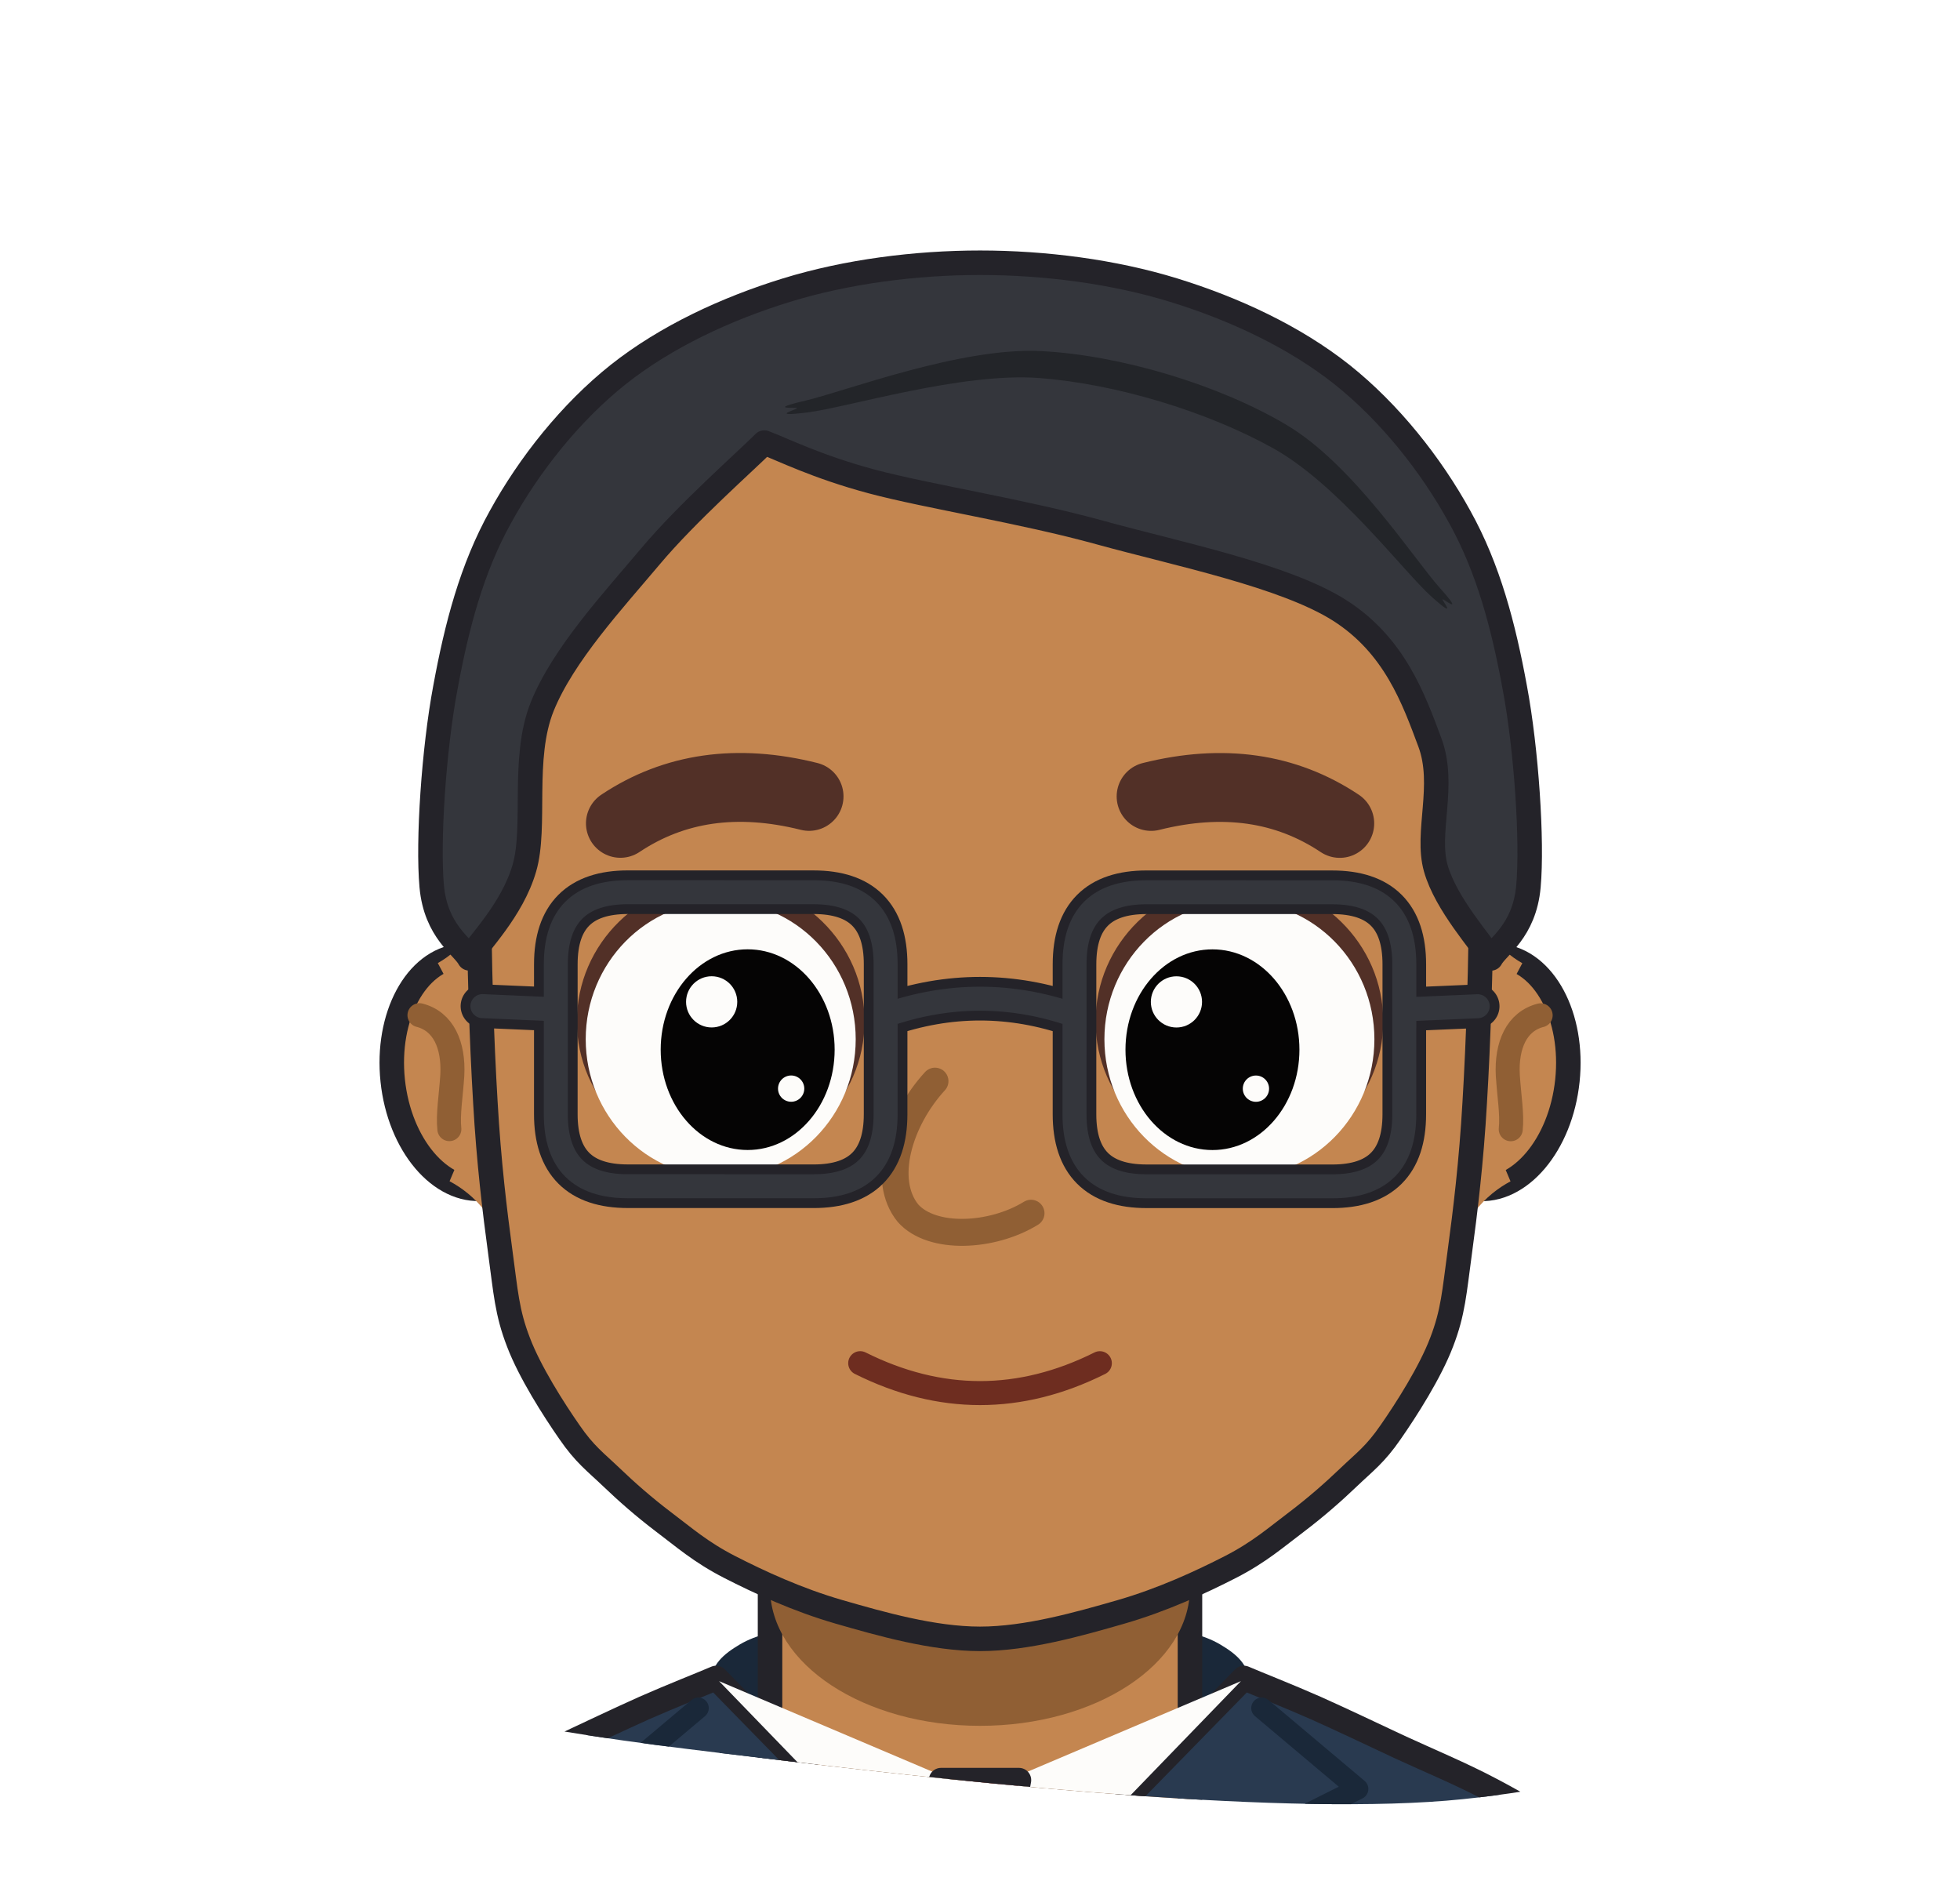
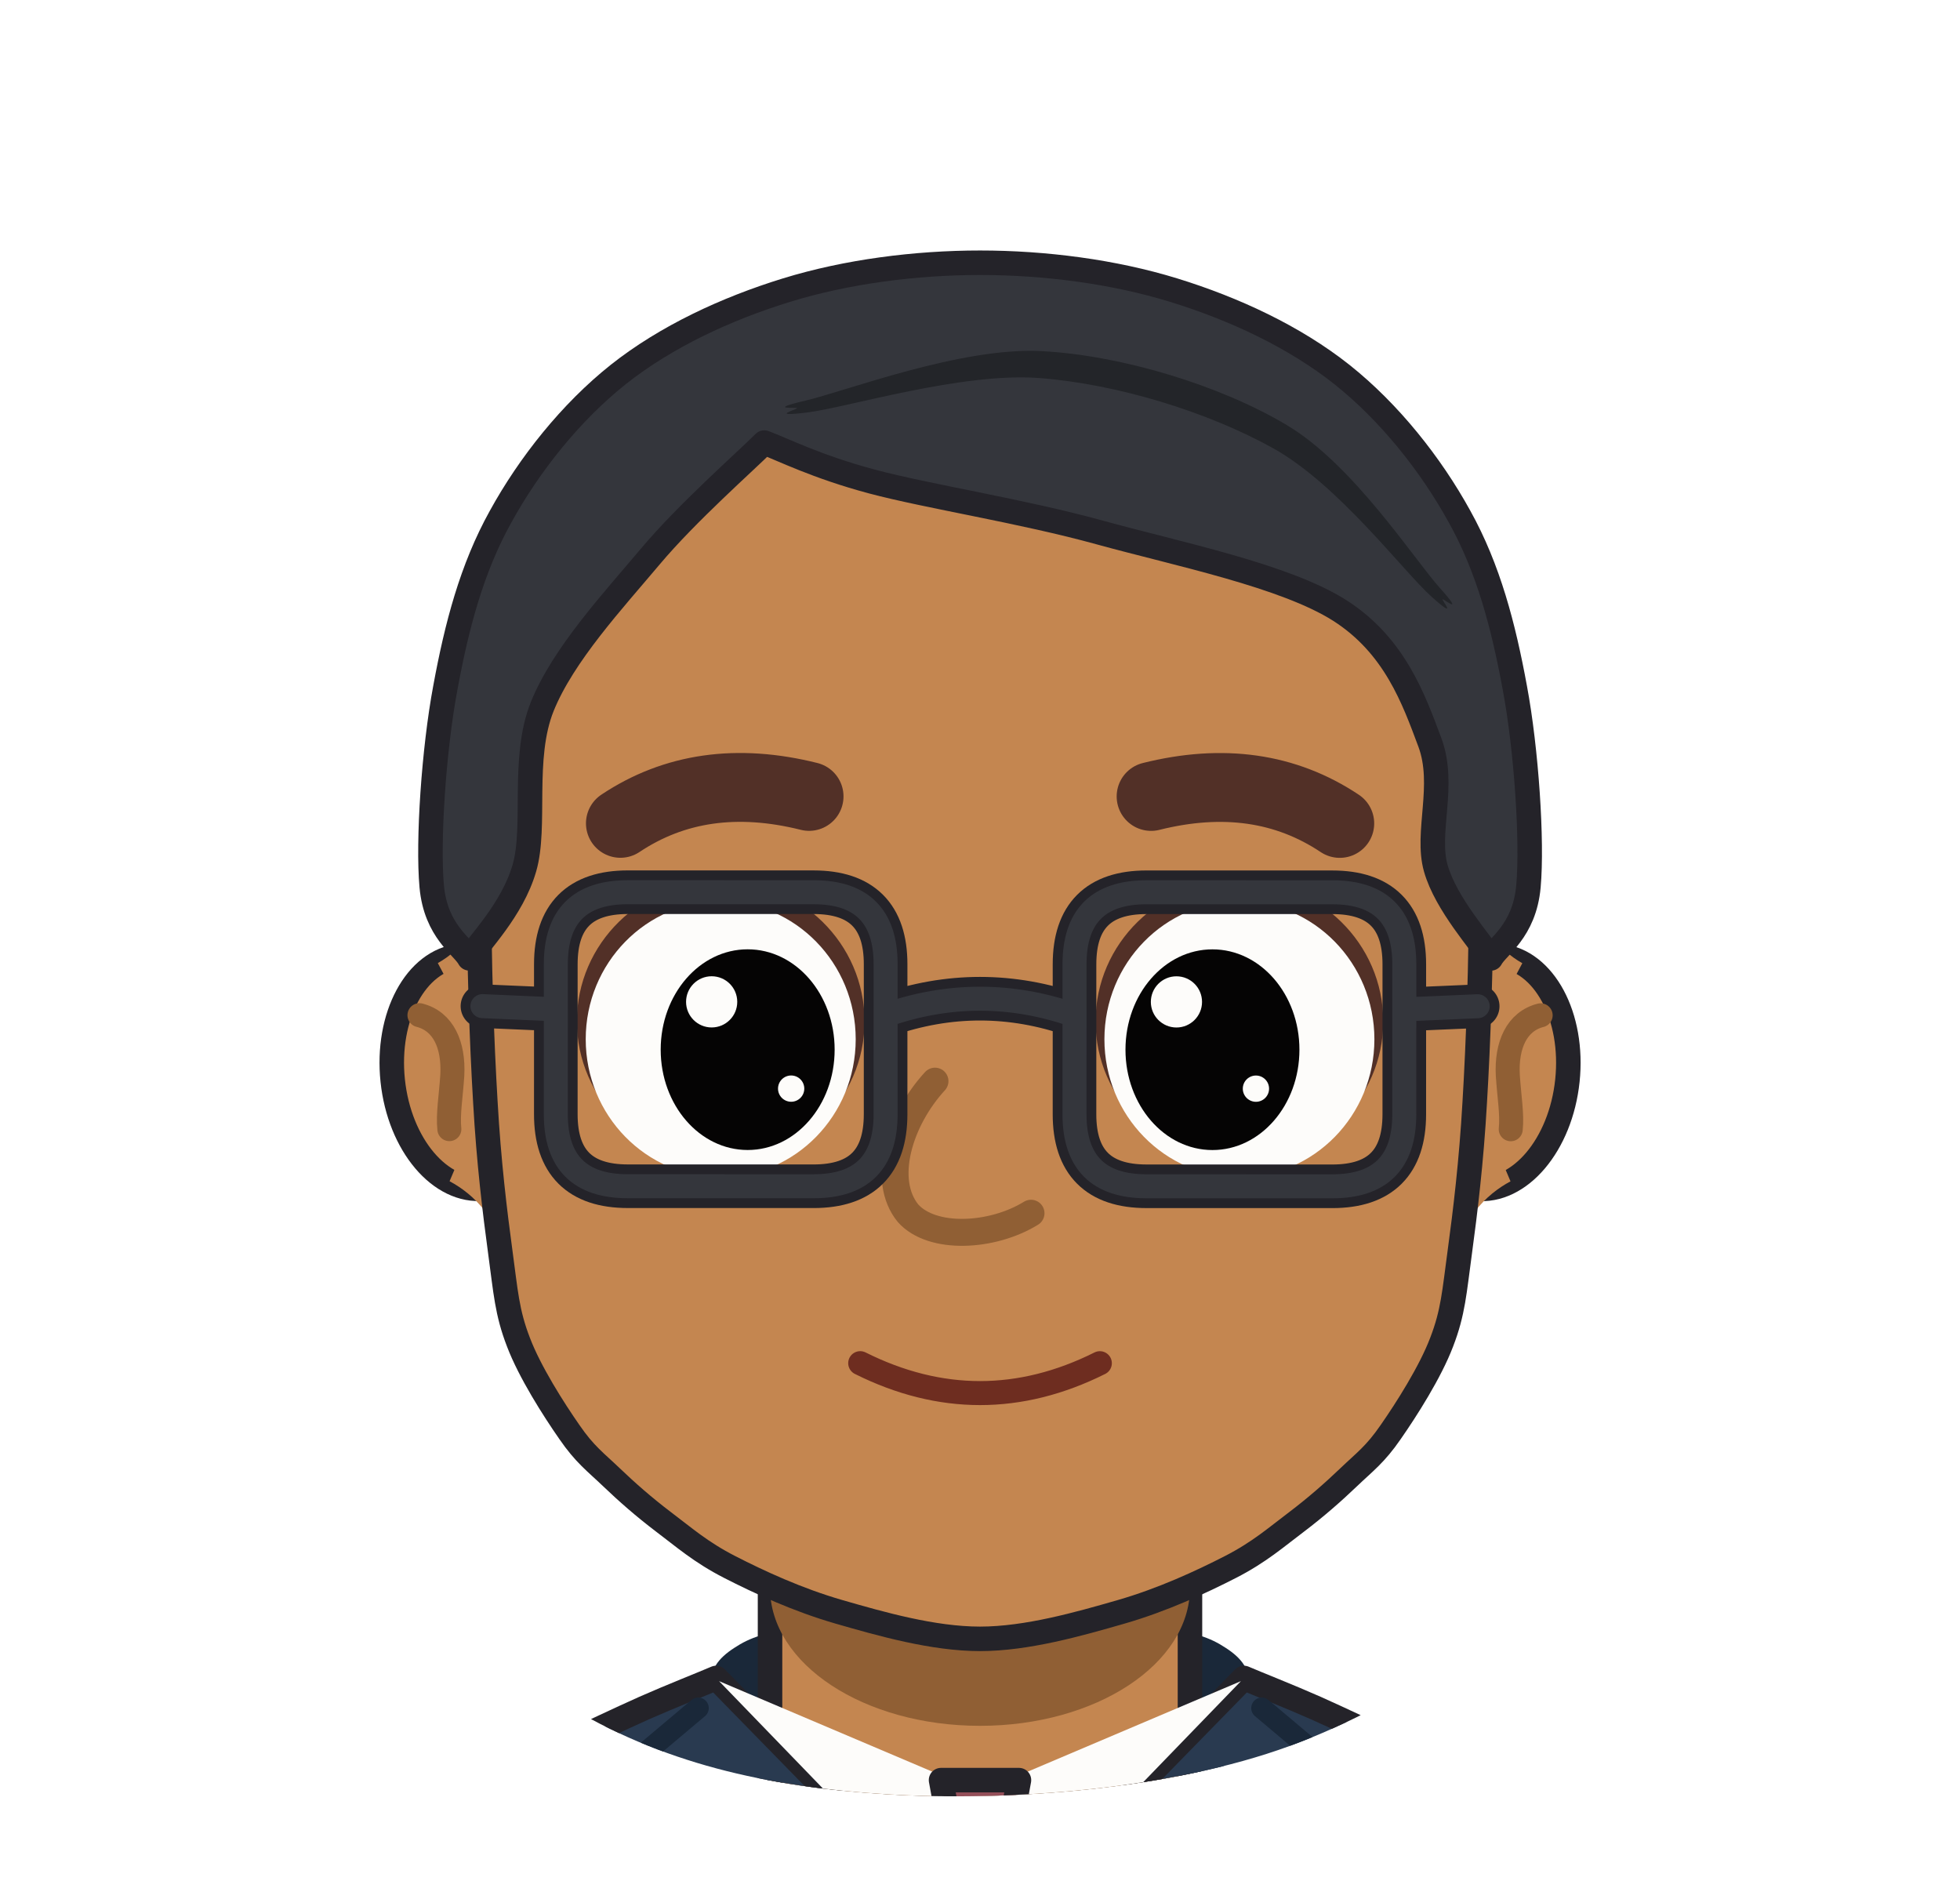
<svg xmlns="http://www.w3.org/2000/svg" viewBox="0 0 320 310" width="320" height="310">
  <defs>
    <clipPath id="cd3b">
      <rect x="-4000" y="-4000" width="9000" height="9000" />
    </clipPath>
    <pattern id="cd3pat" width="28" height="28" patternUnits="userSpaceOnUse">
      <rect width="28" height="28" fill="#F58C1B" />
      <rect width="28" height="14" fill="#F6A5C0" />
    </pattern>
    <clipPath id="cd3cr">
-       <path d="M916.12 689.35C912.35 745.91 904.00 804.63 870.07 840.45C836.40 876.27 788.73 896.74 713.04 904.55C637.36 912.36 499.73 897.82 416.24 887.85C332.74 877.89 264.33 870.61 211.81 844.22C159.56 818.09 129.13 785.24 101.12 730.56C73.37 675.89 44.82 571.92 44.29 516.44C43.48 461.23 60.18 428.91 97.34 399.01C134.51 369.38 189.46 349.18 267.03 337.60C344.86 326.02 471.99 321.71 563.29 329.52C654.60 337.60 760.18 356.72 814.85 385.54C869.53 414.09 874.91 450.99 891.88 501.63C908.58 552.26 919.62 632.79 916.12 689.35Z" />
+       <path d="M818.35 661.34C816.20 707.13 803.00 751.03 772.57 787.66C742.40 824.29 688.80 862.00 636.55 881.12C584.30 900.24 512.93 905.63 459.33 902.40C405.73 899.16 359.14 888.66 315.78 862.00C272.68 835.60 227.43 788.74 199.96 743.49C172.76 698.51 152.02 637.10 151.75 591.85C151.75 546.34 166.83 509.17 199.42 472.00C232.01 434.56 294.23 390.93 347.56 367.77C400.62 344.60 462.29 330.33 518.58 333.02C574.88 335.72 641.13 354.57 685.57 384.73C730.01 414.63 763.14 466.61 785.23 512.67C807.31 558.99 820.51 615.29 818.35 661.34Z" />
      <path d="M-473.50 -700.97L1473.50 -700.97L1473.50 664.63L-473.50 664.63Z" />
    </clipPath>
    <clipPath id="cd3s">
      <path d="M500 970.1L616.5 850.9C621.8 853.2 636.8 859.1 648.3 864.2C659.7 869.3 672.5 875.4 685.3 881.4C698.1 887.3 712.5 893.3 725 899.9C737.6 906.5 750.8 914.3 760.8 921.1C770.7 927.9 778 934.3 784.6 941C791.2 947.6 795.8 954.2 800.5 960.8C805.1 967.4 808.6 974.1 812.4 980.7C816.1 987.2 821.2 996.8 823 1000L177 1000C178.8 996.8 183.9 987.2 187.6 980.7C191.4 974.1 194.9 967.4 199.5 960.8C204.2 954.2 208.8 947.6 215.4 941C222 934.3 229.3 927.9 239.2 921.1C249.2 914.3 262.4 906.5 275 899.9C287.5 893.3 301.9 887.3 314.7 881.4C327.5 875.4 340.3 869.3 351.7 864.2C363.2 859.1 378.2 853.2 383.5 850.9L500 970.1Z" fill="#293A50" stroke="#242329" stroke-width="10.82" stroke-linejoin="round" stroke-linecap="round" transform="translate(500 1014) scale(0.86) translate(-500 -1000)" />
      <path d="M384.8 852.3L500 901.2L615.2 852.3L500 971.4Z" fill="#FDFCFA" transform="translate(500 1014) scale(0.86) translate(-500 -1000)" />
      <path d="M482.8 896L517.2 896L511.4 927.7L488.6 927.7ZM489.7 927.7L510.3 927.7L514.6 956.8L500 970.1L485.4 956.8Z" fill="#944F59" stroke="#242329" stroke-width="10.82" stroke-linejoin="round" stroke-linecap="round" transform="translate(500 1014) scale(0.86) translate(-500 -1000)" />
      <path d="M375.6 864.2L333.2 899.9L357 911.8L460.3 994.7M624.4 864.2L666.8 899.9L643 911.8L539.7 994.7M500 970.1L500 995.4" fill="none" stroke="#1A2839" stroke-width="9.3" stroke-linecap="round" stroke-linejoin="round" transform="translate(500 1014) scale(0.86) translate(-500 -1000)" />
    </clipPath>
    <clipPath id="cd3eL">
      <ellipse cx="385.5" cy="569" rx="59.6" ry="60.9" />
    </clipPath>
    <clipPath id="cd3eR">
      <ellipse cx="614.5" cy="569" rx="59.6" ry="60.9" />
    </clipPath>
    <filter id="cd3bl" x="-60%" y="-90%" width="220%" height="280%">
      <feGaussianBlur stdDeviation="15" />
    </filter>
    <clipPath id="cd3eo">
      <path d="M-1000 -1000H2000V2000H-1000Z" />
    </clipPath>
    <clipPath id="cd3ck">
      <ellipse cx="385.5" cy="561.1" rx="66.5" ry="65.2" />
      <ellipse cx="385.5" cy="569" rx="62.6" ry="63.9" />
      <ellipse cx="614.5" cy="561.1" rx="66.5" ry="65.2" />
      <ellipse cx="614.5" cy="569" rx="62.6" ry="63.9" />
    </clipPath>
  </defs>
  <g transform="translate(-55 -107) scale(0.43)">
    <g clip-path="url(#cd3b)">
      <g transform="translate(500 1014) scale(0.86) translate(-500 -1000)">
        <g clip-path="url(#cd3cr)">
          <g transform="translate(0 0.06)">
            <path d="M500 824.5C525.6 824.5 558.7 826.2 576.8 828.4C594.9 830.7 601.5 833.1 608.5 837.7C615.6 842.3 619.6 847.4 619.1 856.2C618.7 865.1 625.8 880.5 605.9 890.7C586 900.8 535.3 917.1 500 917.1C464.7 917.1 414 900.8 394.1 890.7C374.2 880.5 381.3 865.1 380.9 856.2C380.4 847.4 384.4 842.3 391.5 837.7C398.5 833.1 405.1 830.7 423.2 828.4C441.3 826.2 474.4 824.5 500 824.5Z" fill="#1A2839" />
          </g>
        </g>
        <g clip-path="url(#cd3cr)">
          <g transform="translate(0 0.06)">
            <path d="M407.3 768.9L407.3 935.7Q407.3 967.4 439.1 967.4L560.9 967.4Q592.7 967.4 592.7 935.7L592.7 768.9Z" fill="#C48650" stroke="#242329" stroke-width="10.82" stroke-linejoin="round" stroke-linecap="round" />
            <ellipse cx="500" cy="811.2" rx="92.7" ry="60.9" fill="#905F34" />
          </g>
        </g>
        <g transform="matrix(1 0.0001 -0.0001 1 0.08335 0.01754)">
          <ellipse cx="275.6" cy="583.6" rx="35.1" ry="51.6" transform="rotate(-6 275.6 583.6)" fill="#C48650" stroke="#242329" stroke-width="10.82" stroke-linejoin="round" stroke-linecap="round" />
          <ellipse cx="724.4" cy="583.6" rx="35.1" ry="51.6" transform="rotate(6 724.4 583.6)" fill="#C48650" stroke="#242329" stroke-width="10.82" stroke-linejoin="round" stroke-linecap="round" />
          <path d="M281.3 496.1C281.3 518.4 271 529.5 260.6 535.4L286.2 583.6ZM718.7 496.1C718.7 518.4 729 529.5 739.4 535.4L713.8 583.6ZM291.8 671C288.8 648.8 276.3 637.3 265.8 631.7L286.2 583.6ZM708.2 671C711.2 648.8 723.7 637.3 734.2 631.7L713.8 583.6Z" fill="#C48650" />
          <path d="M252.5 558.4C263.1 561.1 267.7 571.6 267 584.9C266.4 594.2 265 602.1 265.7 608.7M747.5 558.4C736.9 561.1 732.3 571.6 733 584.9C733.6 594.2 735 602.1 734.3 608.7" fill="none" stroke="#905F34" stroke-width="10.6" stroke-linecap="round" stroke-linejoin="round" />
        </g>
        <g transform="matrix(1 0.0001 -0.0001 1 0.08335 0.01754)">
          <path d="M500 255.3C526.5 255.3 554.7 258.6 579.4 265.9C604.1 273.2 628.8 284 648.3 299C667.7 314 684.4 334.9 695.9 355.9C707.4 376.8 712.9 400 717.1 424.7C721.3 449.4 720.8 475.5 721.1 504.1C721.3 532.8 720 570.3 718.4 596.8C716.9 623.3 714.2 645.3 711.8 663C709.4 680.6 708.9 689.5 703.8 702.7C698.8 715.9 688.2 732.5 681.3 742.4C674.5 752.3 669.8 755.6 662.8 762.3C655.9 768.9 648.4 775.5 639.7 782.1C630.9 788.7 623.4 795.4 610.5 802C597.6 808.6 580.6 816.5 562.2 821.8C543.8 827.1 520.7 833.7 500 833.7C479.3 833.7 456.2 827.1 437.8 821.8C419.4 816.5 402.4 808.6 389.5 802C376.6 795.4 369.1 788.7 360.3 782.1C351.6 775.5 344.1 768.9 337.2 762.3C330.2 755.6 325.5 752.3 318.7 742.4C311.8 732.5 301.2 715.9 296.2 702.7C291.1 689.5 290.6 680.6 288.2 663C285.8 645.3 283.1 623.3 281.6 596.8C280 570.3 278.7 532.8 278.9 504.1C279.2 475.5 278.7 449.4 282.9 424.7C287.1 400 292.6 376.8 304.1 355.9C315.6 334.9 332.3 314 351.7 299C371.2 284 395.9 273.2 420.6 265.9C445.3 258.6 473.5 255.3 500 255.3Z" fill="#C48650" data-sk="1" stroke="#242329" stroke-width="10.82" stroke-linejoin="round" stroke-linecap="round" />
        </g>
        <g clip-path="url(#cd3cr)">
          <g transform="translate(0 0.13)">
            <path d="M500 970.1L616.5 850.9C621.8 853.2 636.8 859.1 648.3 864.2C659.7 869.3 672.5 875.4 685.3 881.4C698.1 887.3 712.5 893.3 725 899.9C737.6 906.5 750.8 914.3 760.8 921.1C770.7 927.9 778 934.3 784.6 941C791.2 947.6 795.8 954.2 800.5 960.8C805.1 967.4 808.6 974.1 812.4 980.7C816.1 987.2 821.2 996.8 823 1000L177 1000C178.8 996.8 183.9 987.2 187.6 980.7C191.4 974.1 194.9 967.4 199.5 960.8C204.2 954.2 208.8 947.6 215.4 941C222 934.3 229.3 927.9 239.2 921.1C249.2 914.3 262.4 906.5 275 899.9C287.5 893.3 301.9 887.3 314.7 881.4C327.5 875.4 340.3 869.3 351.7 864.2C363.2 859.1 378.2 853.2 383.5 850.9L500 970.1Z" fill="#293A50" stroke="#242329" stroke-width="10.82" stroke-linejoin="round" stroke-linecap="round" />
            <path d="M384.8 852.3L500 901.2L615.2 852.3L500 971.4Z" fill="#FDFCFA" />
            <path d="M482.8 896L517.2 896L511.4 927.7L488.6 927.7ZM489.7 927.7L510.3 927.7L514.6 956.8L500 970.1L485.4 956.8Z" fill="#944F59" stroke="#242329" stroke-width="10.82" stroke-linejoin="round" stroke-linecap="round" />
            <path d="M375.6 864.2L333.2 899.9L357 911.8L460.3 994.7M624.4 864.2L666.8 899.9L643 911.8L539.7 994.7M500 970.1L500 995.4" fill="none" stroke="#1A2839" stroke-width="9.3" stroke-linecap="round" stroke-linejoin="round" />
          </g>
        </g>
        <g transform="matrix(1 0.0001 -0.0001 1 0.08335 0.01754)">
          <path fill="#34363C" data-o="f" d="M725.5 533.3C721.5 526.6 705.7 509.4 701.2 493.5C696.7 477.7 705.6 456.9 698.6 438C691.5 419 683.1 395.2 658.8 379.7C634.6 364.3 587.4 354.8 552.9 345.3C518.5 335.8 477.1 329.4 452.3 322.8C427.6 316.2 412.6 308.5 404.7 305.6C396.3 314 370.7 336.5 354.4 355.9C338.1 375.3 316 399.1 306.7 422.1C297.5 445 304.2 475 298.8 493.5C293.4 512.1 278.5 526.6 274.5 533.3C271.7 528 259.7 521.4 257.9 501.5C256.1 481.6 258.8 441.1 263.9 413.9C268.9 386.7 275.5 361.3 288.3 338.3C301 315.2 319.3 292.2 340.3 275.5C361.4 258.8 387.9 246.5 414.5 238.3C441.1 230.1 471.5 226.2 500 226.2C528.5 226.2 558.9 230.1 585.5 238.3C612.1 246.5 638.6 258.8 659.7 275.5C680.7 292.2 699 315.2 711.7 338.3C724.5 361.3 731.1 386.7 736.1 413.9C741.2 441.1 743.9 481.6 742.1 501.5C740.3 521.4 728.3 528 725.5 533.3Z" stroke="#242329" stroke-width="10.82" stroke-linejoin="round" stroke-linecap="round" />
          <path fill="#232529" d="M419.1 290.4C419.8 290.8 405.9 294.5 423.7 292.3C441.5 290.1 491.8 274.5 526.1 277.1C560.4 279.7 600.5 292 629.4 308.1C658.3 324.2 686.9 362.5 699.3 373.6C711.8 384.8 703.4 374.6 704.2 374.8C704 374 714.6 382.7 703.1 369.9C691.6 357.1 664.7 315.2 635.3 297.8C606 280.3 562.3 267 526.9 265.2C491.4 263.4 440.7 282.9 422.8 287.1C404.8 291.3 419.7 289.9 419.1 290.4Z" />
        </g>
        <g transform="matrix(1 0.0001 -0.0001 1 0.08335 0.01754)">
          <g filter="url(#cd3bl)">
            <ellipse cx="330.6" cy="668.3" rx="35.7" ry="19.9" fill="#D07548" opacity="0.000" transform="matrix(0.4 0 0 0.4 198.36 400.98)" />
          </g>
          <g filter="url(#cd3bl)">
            <ellipse cx="669.4" cy="668.3" rx="35.7" ry="19.9" fill="#D07548" opacity="0.000" transform="matrix(0.4 0 0 0.4 401.64 400.98)" />
          </g>
        </g>
        <g transform="matrix(1 0.0001 -0.0001 1 0.08335 0.01754)">
          <g clip-path="url(#cd3eo)" display="inline">
            <g>
              <ellipse cx="385.5" cy="561.1" rx="63.5" ry="62.2" fill="#523027" />
              <ellipse cx="385.5" cy="569" rx="59.6" ry="60.9" fill="#FDFCFA" />
              <g clip-path="url(#cd3eL)">
                <g transform="translate(0.00 0.00)">
                  <ellipse cx="397.4" cy="573.6" rx="38.4" ry="44.3" fill="#050404" />
                  <circle cx="381.5" cy="552.5" r="11.3" fill="#FDFCFA" />
                  <circle cx="416.6" cy="590.8" r="5.8" fill="#FDFCFA" />
                </g>
              </g>
            </g>
            <g>
              <ellipse cx="614.5" cy="561.1" rx="63.5" ry="62.2" fill="#523027" />
              <ellipse cx="614.5" cy="569" rx="59.6" ry="60.9" fill="#FDFCFA" />
              <g clip-path="url(#cd3eR)">
                <g transform="translate(0.00 0.00)">
                  <ellipse cx="602.6" cy="573.6" rx="38.4" ry="44.3" fill="#050404" />
                  <circle cx="586.7" cy="552.5" r="11.3" fill="#FDFCFA" />
                  <circle cx="621.8" cy="590.8" r="5.8" fill="#FDFCFA" />
                </g>
              </g>
            </g>
          </g>
          <g clip-path="url(#cd3ck)">
            <g>
              <path d="M312.7 618C312.7 669.6 458.3 669.6 458.3 618Q385.5 596.8 312.7 618ZM541.7 618C541.7 669.6 687.3 669.6 687.3 618Q614.5 596.8 541.7 618Z" fill="#C48650" display="none" />
            </g>
          </g>
          <path fill="none" stroke="#523027" stroke-linecap="round" stroke-linejoin="round" display="none" />
          <path fill="none" stroke="#523027" stroke-width="30.4" stroke-linecap="round" stroke-linejoin="round" d="M341.2 473.7Q376.9 449.9 424.5 461.8M658.8 473.7Q623.1 449.9 575.5 461.8" transform="translate(0 0.00)" />
          <g>
            <path d="M480.1 587.5C464.3 604.7 456.3 631.2 468.2 645.8C478.8 657.7 505.3 656.4 522.5 645.8" fill="none" stroke="#905F34" stroke-width="11.9" stroke-linecap="round" stroke-linejoin="round" />
          </g>
          <path fill="#6E2D20" stroke="#6E2D20" stroke-linejoin="round" stroke-linecap="round" d="M447.1 712.0C464.7 720.8 482.4 725.2 500.0 725.2C517.6 725.2 535.3 720.8 552.9 712.0C535.3 720.8 517.6 725.2 500.0 725.2C482.4 725.2 464.7 720.8 447.1 712.0Z" stroke-width="10.60" />
          <path fill="#FDFCFA" display="none" />
          <g>
            <path d="M469.6 731.4Q500 714.2 530.4 731.4Q500 745.1 469.6 731.4Z" fill="#D9604A" display="none" />
          </g>
        </g>
        <g transform="matrix(1 0.0001 -0.0001 1 0.08335 0.01754)">
          <path d="M344.5 504.1L426.5 504.1Q458.3 504.1 458.3 535.9L458.3 602.1Q458.3 633.9 426.5 633.9L344.5 633.9Q312.7 633.9 312.7 602.1L312.7 535.9Q312.7 504.1 344.5 504.1ZM573.5 504.1L655.5 504.1Q687.3 504.1 687.3 535.9L687.3 602.1Q687.3 633.9 655.5 633.9L573.5 633.9Q541.7 633.9 541.7 602.1L541.7 535.9Q541.7 504.1 573.5 504.1ZM458.3 558.4Q500 543.8 541.7 558.4M312.7 555.8L280.3 554.4M687.3 555.8L719.7 554.4" fill="none" stroke="#242329" stroke-width="19.25" stroke-linecap="round" stroke-linejoin="round" />
          <path d="M344.5 504.1L426.5 504.1Q458.3 504.1 458.3 535.9L458.3 602.1Q458.3 633.9 426.5 633.9L344.5 633.9Q312.7 633.9 312.7 602.1L312.7 535.9Q312.7 504.1 344.5 504.1ZM573.5 504.1L655.5 504.1Q687.3 504.1 687.3 535.9L687.3 602.1Q687.3 633.9 655.5 633.9L573.5 633.9Q541.7 633.9 541.7 602.1L541.7 535.9Q541.7 504.1 573.5 504.1ZM458.3 558.4Q500 543.8 541.7 558.4M312.7 555.8L280.3 554.4M687.3 555.8L719.7 554.4" fill="none" stroke="#34363C" stroke-width="10.6" stroke-linecap="round" stroke-linejoin="round" />
        </g>
      </g>
    </g>
    <g clip-path="url(#cd3b)">
      <g transform="translate(0 0.00)" />
    </g>
  </g>
</svg>
